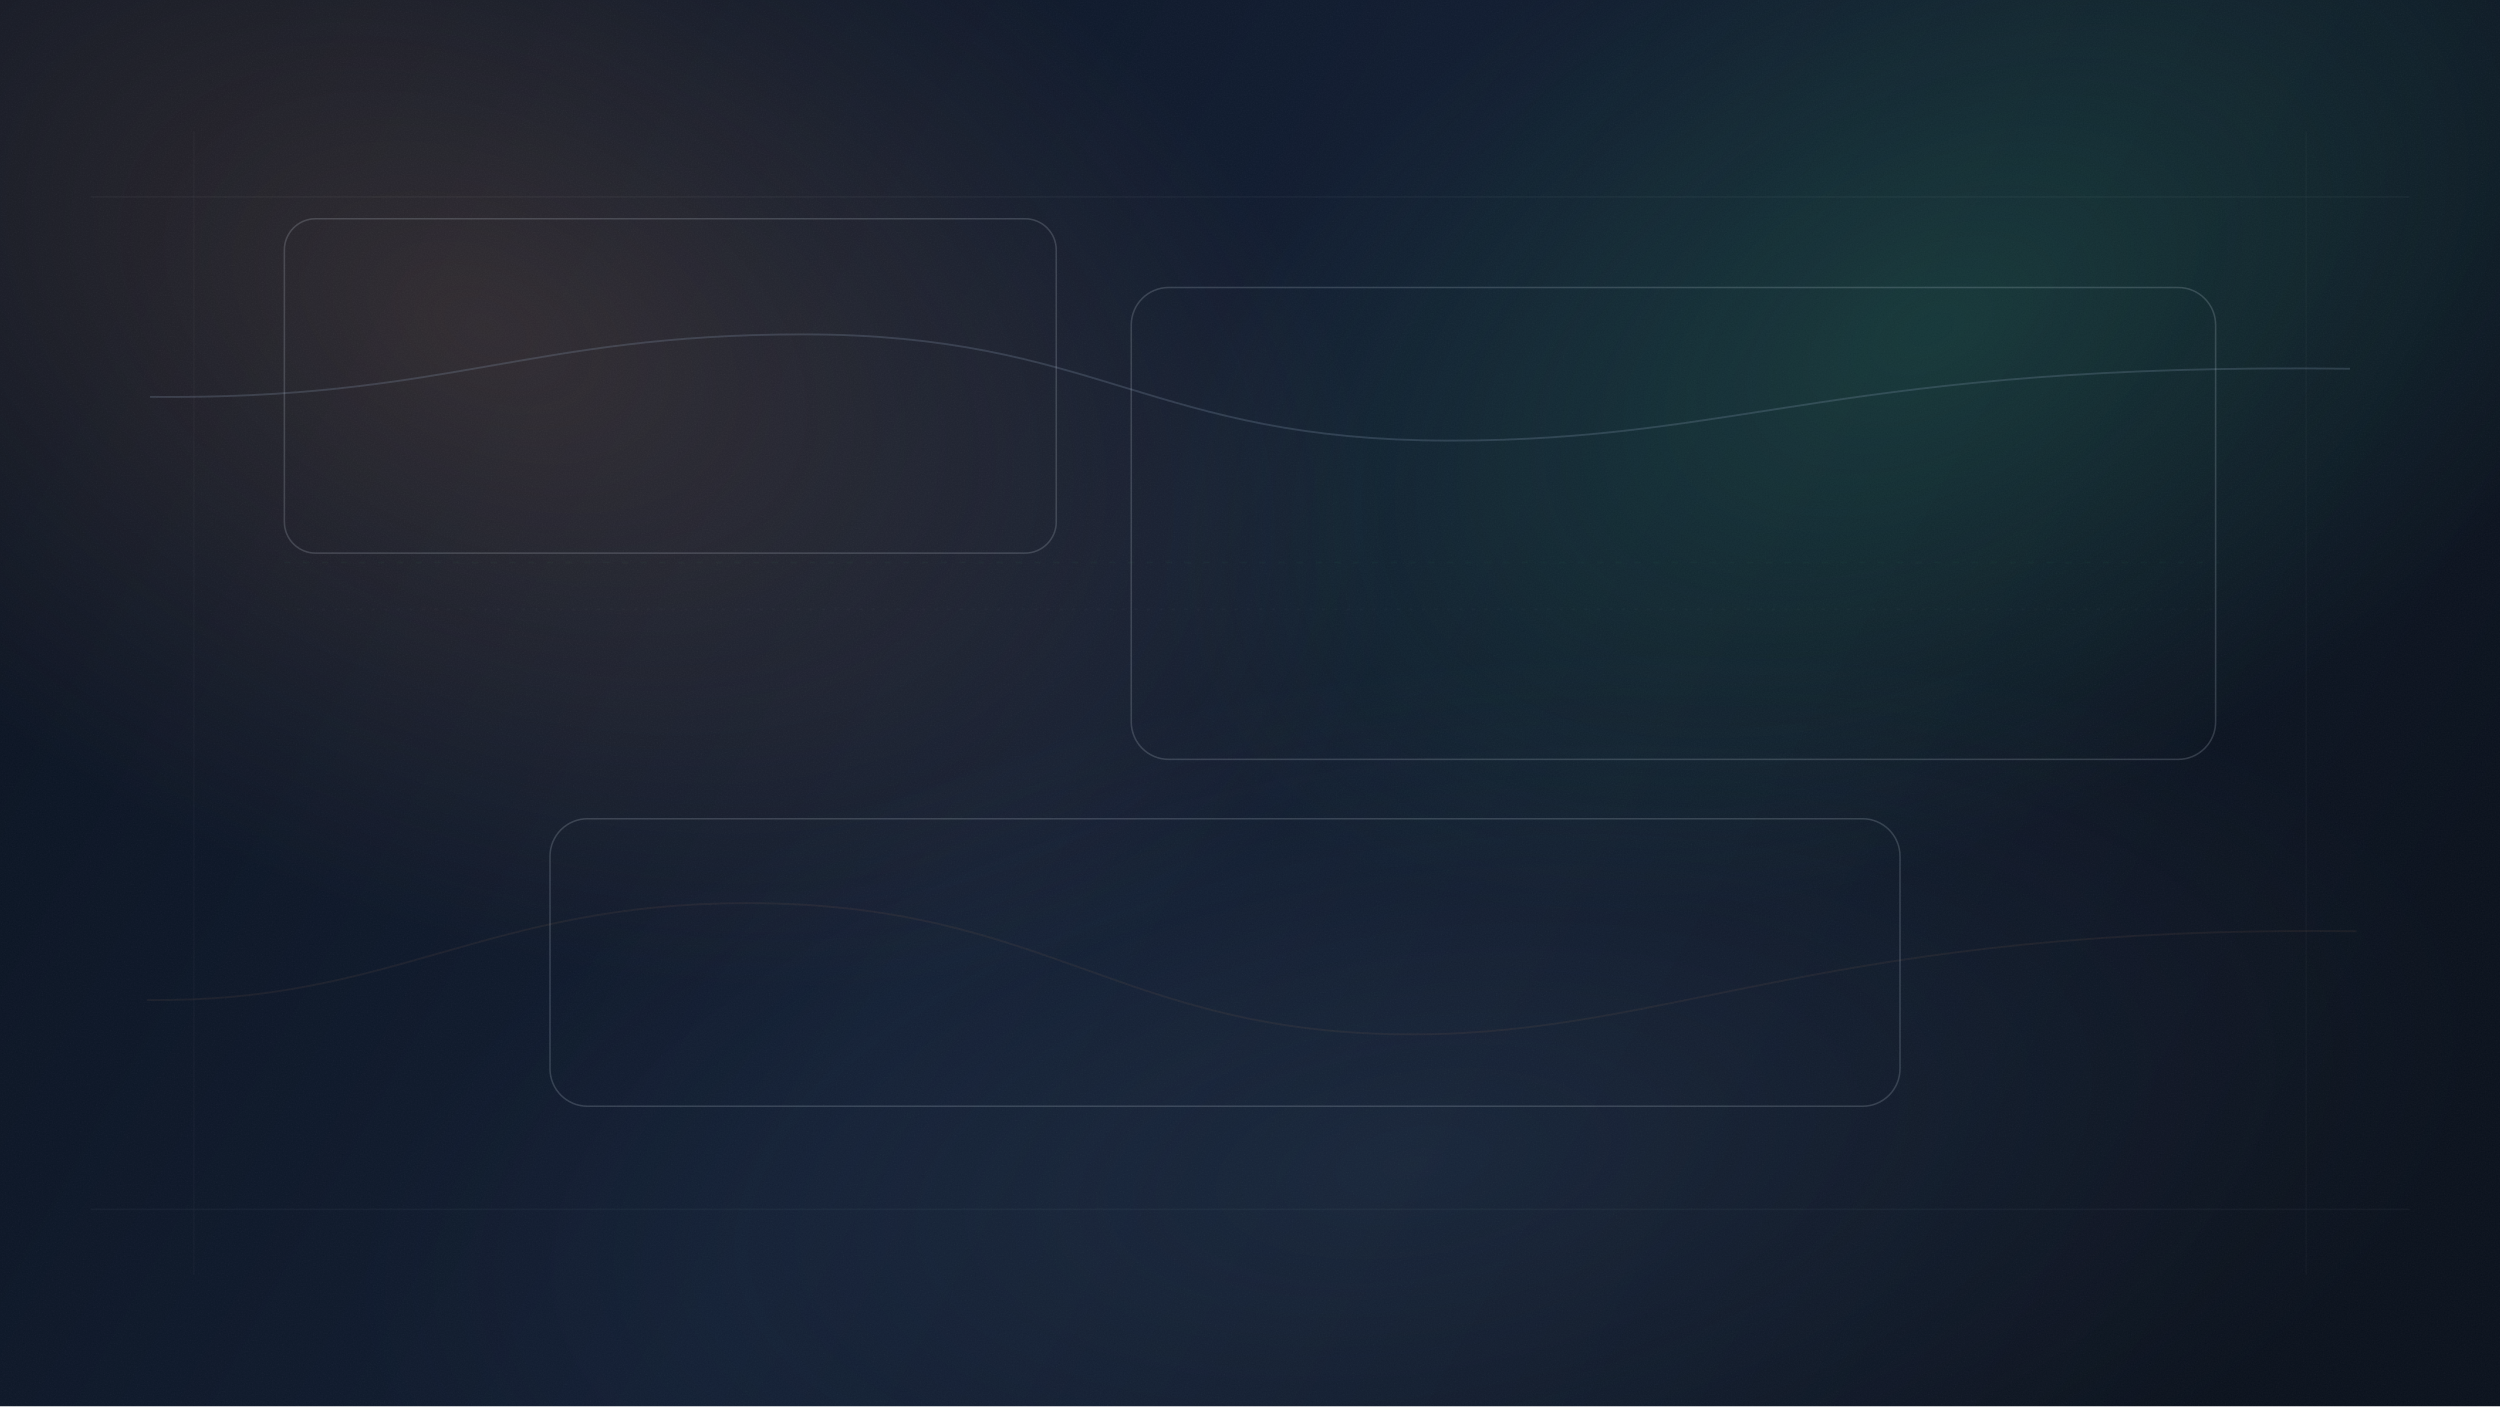
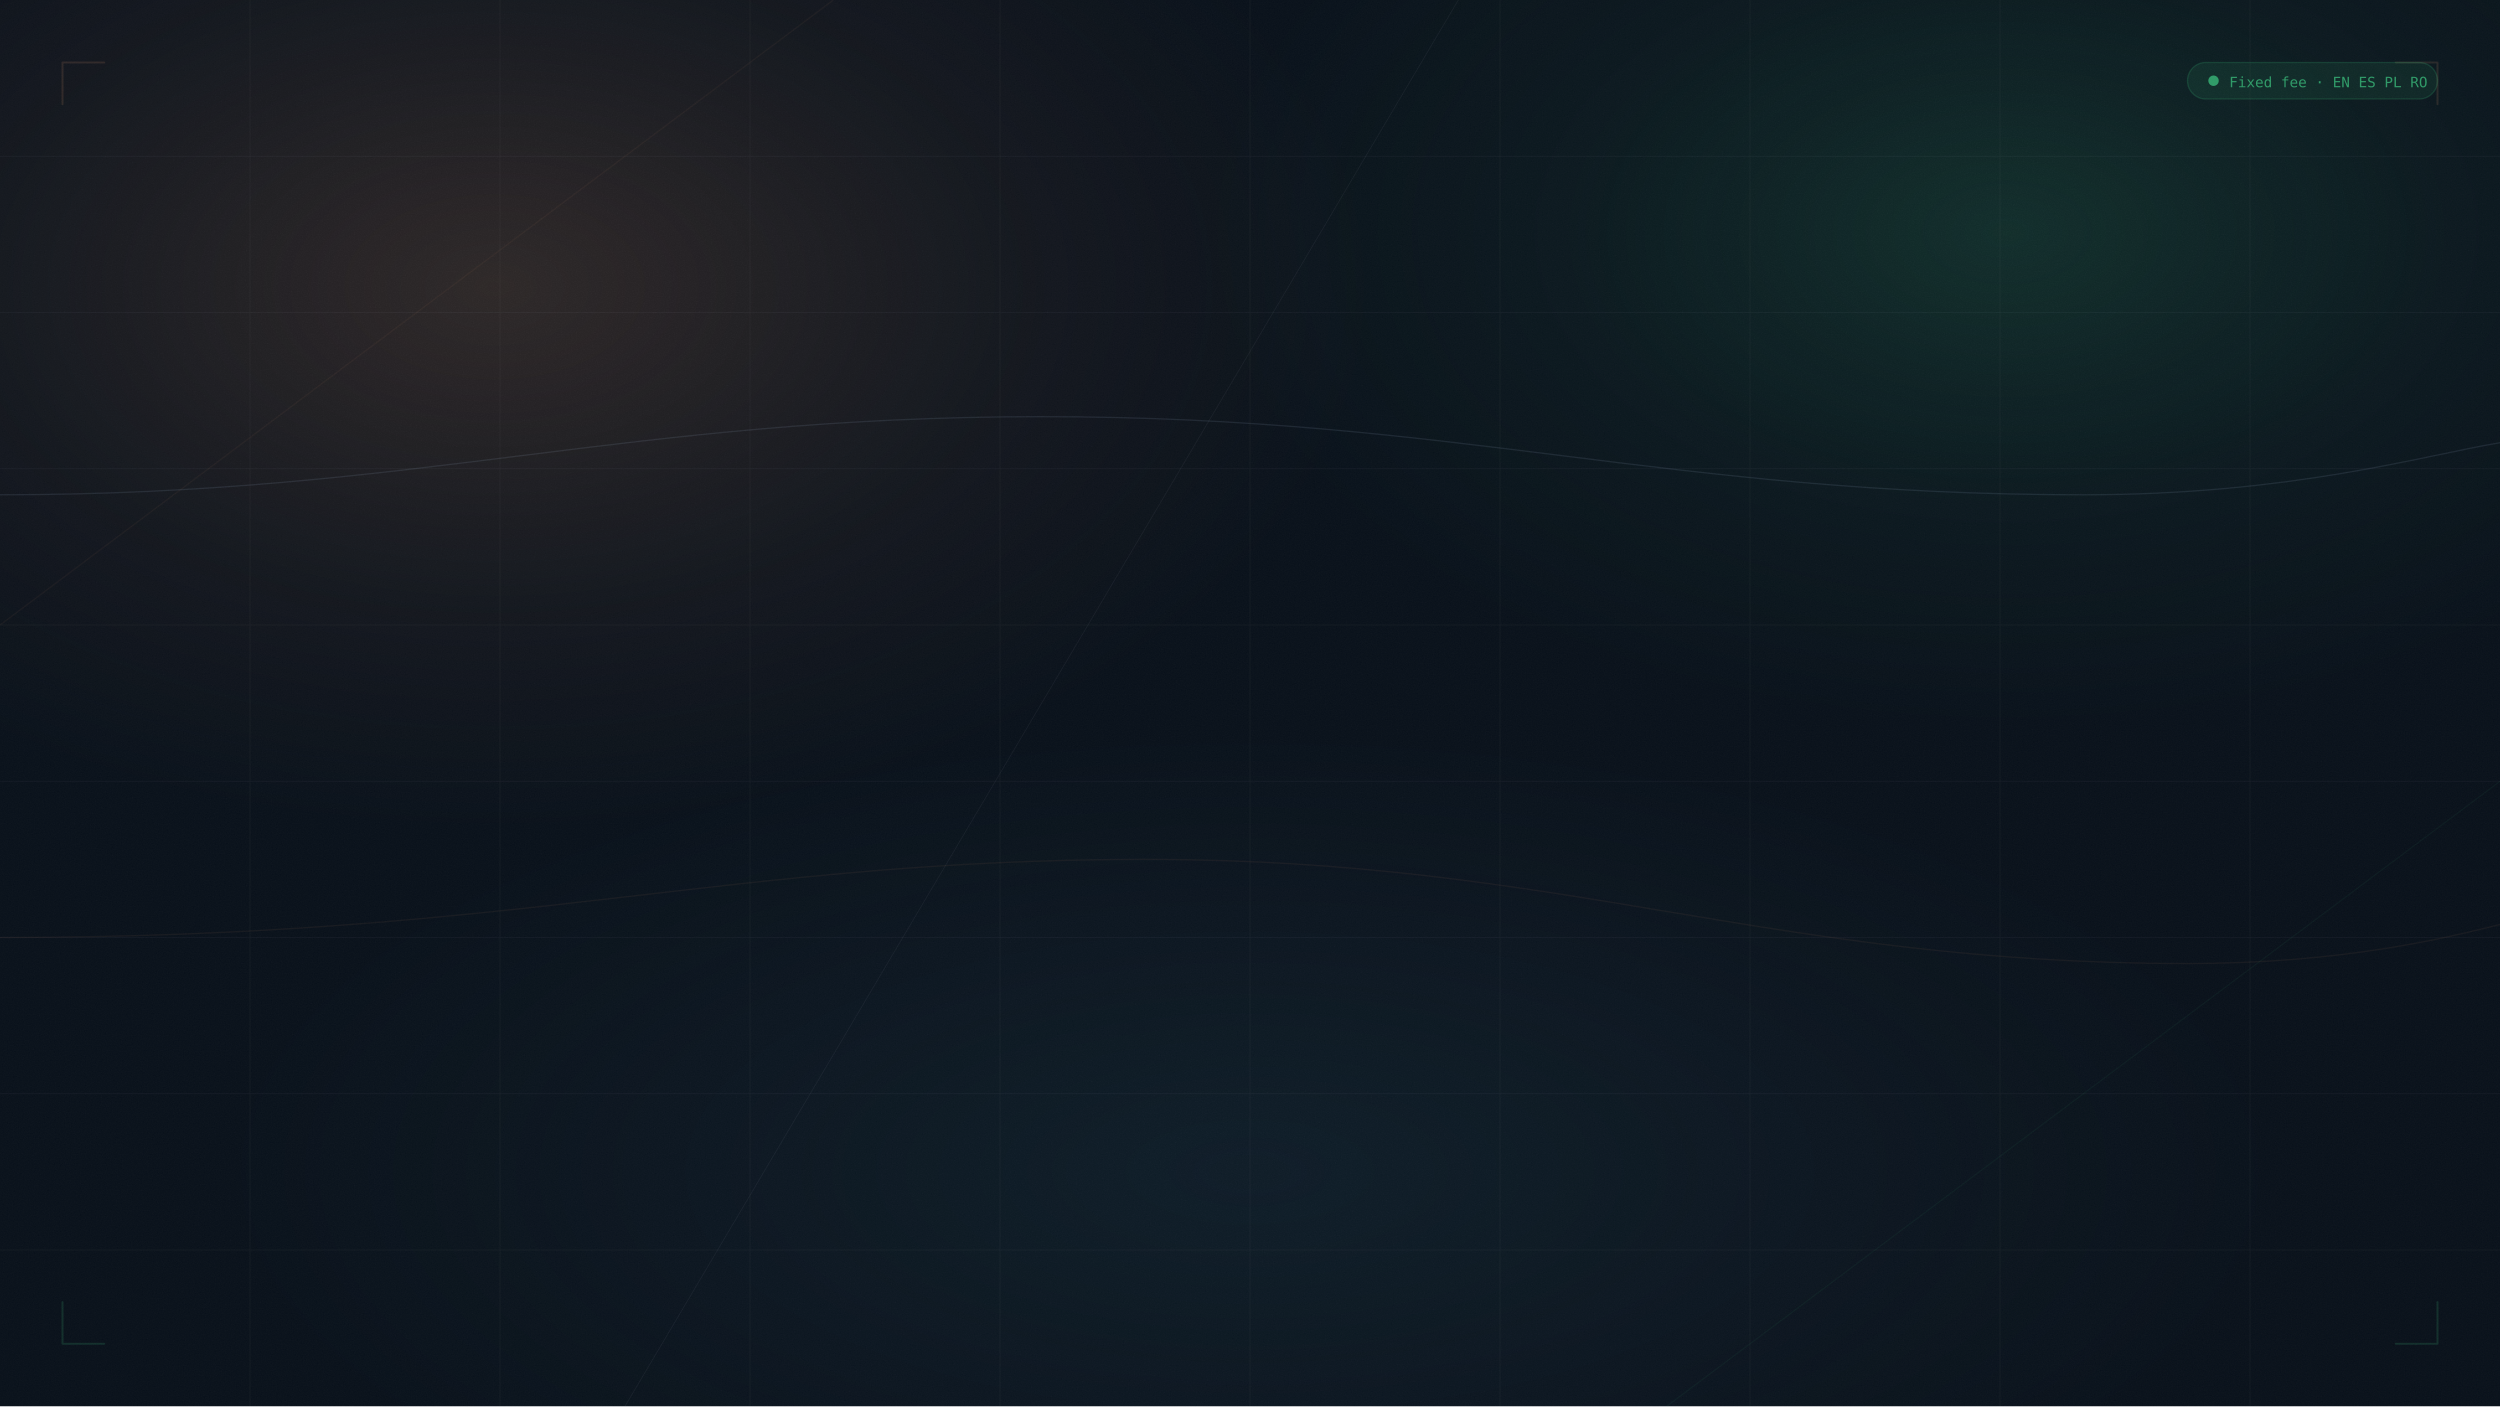
- <svg xmlns="http://www.w3.org/2000/svg" width="1600" height="900" viewBox="0 0 1600 900" fill="none">
+ <svg xmlns="http://www.w3.org/2000/svg" width="1920" height="1080" viewBox="0 0 1920 1080" fill="none">
  <defs>
-     <linearGradient id="bg" x1="115" y1="84" x2="1432" y2="822" gradientUnits="userSpaceOnUse">
-       <stop stop-color="#0A1322" />
-       <stop offset="0.45" stop-color="#101C30" />
-       <stop offset="1" stop-color="#0A111D" />
-     </linearGradient>
-     <radialGradient id="g1" cx="0" cy="0" r="1" gradientUnits="userSpaceOnUse" gradientTransform="translate(312 208) rotate(24.7) scale(612 378)">
-       <stop stop-color="#B47B58" stop-opacity="0.22" />
-       <stop offset="1" stop-color="#B47B58" stop-opacity="0" />
+     <radialGradient id="orb-copper" cx="0" cy="0" r="1" gradientUnits="userSpaceOnUse" gradientTransform="translate(380 220) scale(680 420)">
+       <stop offset="0%" stop-color="#B47B58" stop-opacity="0.22" />
+       <stop offset="60%" stop-color="#B47B58" stop-opacity="0.06" />
+       <stop offset="100%" stop-color="#B47B58" stop-opacity="0" />
    </radialGradient>
-     <radialGradient id="g2" cx="0" cy="0" r="1" gradientUnits="userSpaceOnUse" gradientTransform="translate(1236 210) rotate(151.8) scale(536 320)">
-       <stop stop-color="#39BB80" stop-opacity="0.20" />
-       <stop offset="1" stop-color="#39BB80" stop-opacity="0" />
+     <radialGradient id="orb-green" cx="0" cy="0" r="1" gradientUnits="userSpaceOnUse" gradientTransform="translate(1540 180) scale(620 380)">
+       <stop offset="0%" stop-color="#36B677" stop-opacity="0.18" />
+       <stop offset="55%" stop-color="#36B677" stop-opacity="0.05" />
+       <stop offset="100%" stop-color="#36B677" stop-opacity="0" />
    </radialGradient>
-     <radialGradient id="g3" cx="0" cy="0" r="1" gradientUnits="userSpaceOnUse" gradientTransform="translate(905 744) rotate(171.4) scale(694 318)">
-       <stop stop-color="#5C7FA6" stop-opacity="0.14" />
-       <stop offset="1" stop-color="#5C7FA6" stop-opacity="0" />
+     <radialGradient id="orb-teal" cx="0" cy="0" r="1" gradientUnits="userSpaceOnUse" gradientTransform="translate(960 900) scale(800 340)">
+       <stop offset="0%" stop-color="#468EA4" stop-opacity="0.10" />
+       <stop offset="100%" stop-color="#468EA4" stop-opacity="0" />
    </radialGradient>
-     <filter id="grain" x="-20%" y="-20%" width="140%" height="140%">
-       <feTurbulence type="fractalNoise" baseFrequency="1.1" numOctaves="2" stitchTiles="stitch" />
+     <filter id="grain">
+       <feTurbulence type="fractalNoise" baseFrequency="1.05" numOctaves="2" stitchTiles="stitch" />
      <feColorMatrix type="saturate" values="0" />
      <feComponentTransfer>
-         <feFuncA type="table" tableValues="0 0.045" />
+         <feFuncA type="table" tableValues="0 0.04" />
      </feComponentTransfer>
    </filter>
  </defs>
-   <rect width="1600" height="900" fill="url(#bg)" />
-   <rect width="1600" height="900" fill="url(#g1)" />
-   <rect width="1600" height="900" fill="url(#g2)" />
-   <rect width="1600" height="900" fill="url(#g3)" />
-   <g opacity="0.28">
-     <path d="M58 126H1542" stroke="#D9E3F0" stroke-opacity="0.14" />
-     <path d="M58 774H1542" stroke="#D9E3F0" stroke-opacity="0.12" />
-     <path d="M124 84V816" stroke="#D9E3F0" stroke-opacity="0.08" />
-     <path d="M1476 84V816" stroke="#D9E3F0" stroke-opacity="0.08" />
+   <rect width="1920" height="1080" fill="#08101A" />
+   <rect width="1920" height="1080" fill="url(#orb-copper)" />
+   <rect width="1920" height="1080" fill="url(#orb-green)" />
+   <rect width="1920" height="1080" fill="url(#orb-teal)" />
+   <g opacity="0.055">
+     <line x1="0" y1="120" x2="1920" y2="120" stroke="#D9E3F0" stroke-width="0.5" />
+     <line x1="0" y1="240" x2="1920" y2="240" stroke="#D9E3F0" stroke-width="0.5" />
+     <line x1="0" y1="360" x2="1920" y2="360" stroke="#D9E3F0" stroke-width="0.5" />
+     <line x1="0" y1="480" x2="1920" y2="480" stroke="#D9E3F0" stroke-width="0.5" />
+     <line x1="0" y1="600" x2="1920" y2="600" stroke="#D9E3F0" stroke-width="0.5" />
+     <line x1="0" y1="720" x2="1920" y2="720" stroke="#D9E3F0" stroke-width="0.5" />
+     <line x1="0" y1="840" x2="1920" y2="840" stroke="#D9E3F0" stroke-width="0.5" />
+     <line x1="0" y1="960" x2="1920" y2="960" stroke="#D9E3F0" stroke-width="0.5" />
+     <line x1="192" y1="0" x2="192" y2="1080" stroke="#D9E3F0" stroke-width="0.5" />
+     <line x1="384" y1="0" x2="384" y2="1080" stroke="#D9E3F0" stroke-width="0.5" />
+     <line x1="576" y1="0" x2="576" y2="1080" stroke="#D9E3F0" stroke-width="0.5" />
+     <line x1="768" y1="0" x2="768" y2="1080" stroke="#D9E3F0" stroke-width="0.5" />
+     <line x1="960" y1="0" x2="960" y2="1080" stroke="#D9E3F0" stroke-width="0.5" />
+     <line x1="1152" y1="0" x2="1152" y2="1080" stroke="#D9E3F0" stroke-width="0.5" />
+     <line x1="1344" y1="0" x2="1344" y2="1080" stroke="#D9E3F0" stroke-width="0.5" />
+     <line x1="1536" y1="0" x2="1536" y2="1080" stroke="#D9E3F0" stroke-width="0.5" />
+     <line x1="1728" y1="0" x2="1728" y2="1080" stroke="#D9E3F0" stroke-width="0.5" />
  </g>
-   <g opacity="0.22">
-     <path d="M96 254C286 256 338 214 514 214C703 214 736 282 928 282C1116 282 1180 232 1504 236" stroke="#90A4BF" stroke-width="1.2" />
-     <path d="M94 640C252 642 310 578 478 578C672 578 716 662 904 662C1070 662 1170 592 1508 596" stroke="#B47B58" stroke-opacity="0.42" stroke-width="1.2" />
-     <path d="M182 360H1420" stroke="#39BB80" stroke-opacity="0.18" stroke-dasharray="4 8" />
-     <path d="M182 390H1420" stroke="#D9E3F0" stroke-opacity="0.10" stroke-dasharray="2 6" />
+   <g opacity="0.07">
+     <line x1="0" y1="480" x2="640" y2="0" stroke="#B47B58" stroke-width="1" />
+     <line x1="1920" y1="600" x2="1280" y2="1080" stroke="#36B677" stroke-width="0.8" />
+     <line x1="480" y1="1080" x2="1120" y2="0" stroke="#D9E3F0" stroke-width="0.5" />
+   </g>
+   <g opacity="0.14">
+     <path d="M0 380 C320 380 480 320 800 320 C1120 320 1280 380 1600 380 C1760 380 1860 350 1920 340" stroke="#90A4BF" stroke-width="1" fill="none" />
+     <path d="M0 720 C400 720 560 660 880 660 C1200 660 1360 740 1680 740 C1800 740 1880 720 1920 710" stroke="#B47B58" stroke-width="1" fill="none" stroke-opacity="0.6" />
  </g>
  <g opacity="0.18">
-     <rect x="182" y="140" width="494" height="214" rx="20" stroke="#D9E3F0" />
-     <rect x="724" y="184" width="694" height="302" rx="24" stroke="#D9E3F0" />
-     <rect x="352" y="524" width="864" height="184" rx="24" stroke="#D9E3F0" />
+     <path d="M48 48 L48 80 M48 48 L80 48" stroke="#B47B58" stroke-width="1.5" stroke-linecap="round" />
+     <path d="M1872 48 L1872 80 M1872 48 L1840 48" stroke="#B47B58" stroke-width="1.5" stroke-linecap="round" />
+     <path d="M48 1032 L48 1000 M48 1032 L80 1032" stroke="#36B677" stroke-width="1.5" stroke-linecap="round" />
+     <path d="M1872 1032 L1872 1000 M1872 1032 L1840 1032" stroke="#36B677" stroke-width="1.5" stroke-linecap="round" />
  </g>
-   <rect width="1600" height="900" filter="url(#grain)" />
+   <rect x="1680" y="48" width="192" height="28" rx="14" fill="#36B677" fill-opacity="0.10" stroke="#36B677" stroke-opacity="0.2" />
+   <circle cx="1700" cy="62" r="4" fill="#36B677" fill-opacity="0.8" />
+   <text x="1712" y="67" font-family="IBM Plex Mono, monospace" font-size="11" fill="#36B677" fill-opacity="0.8">Fixed fee · EN ES PL RO</text>
+   <rect width="1920" height="1080" filter="url(#grain)" />
</svg>
